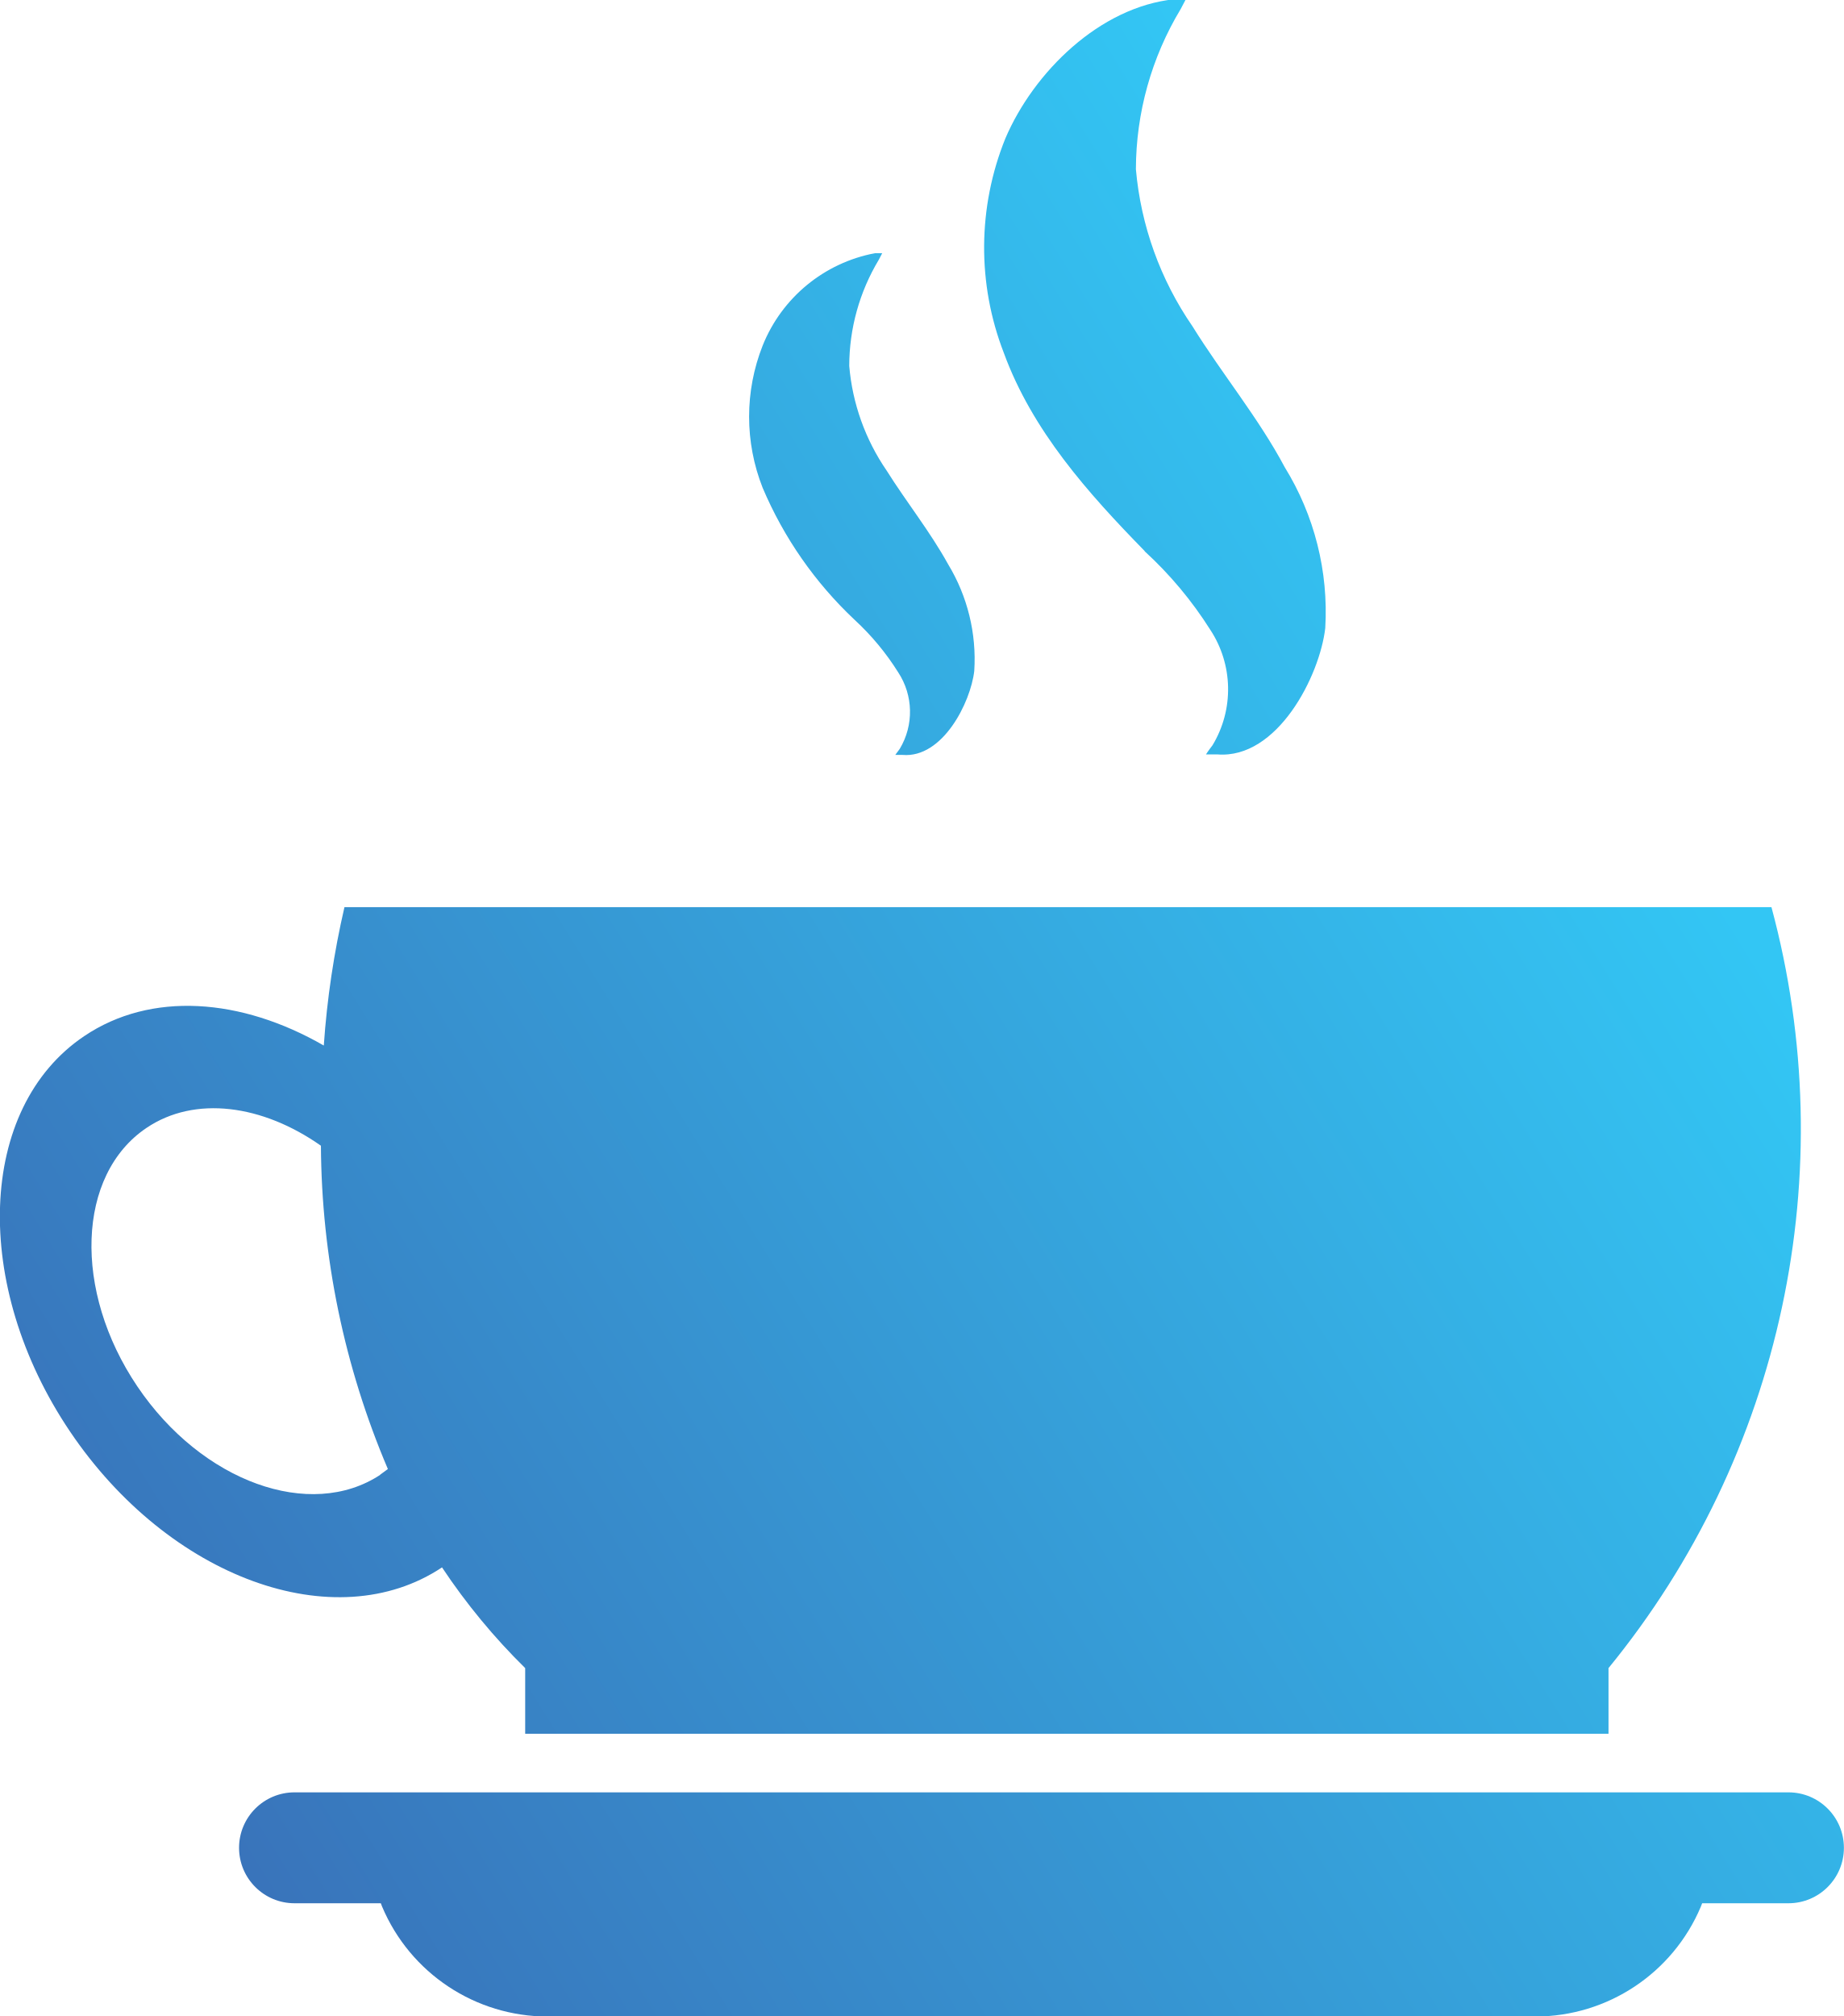
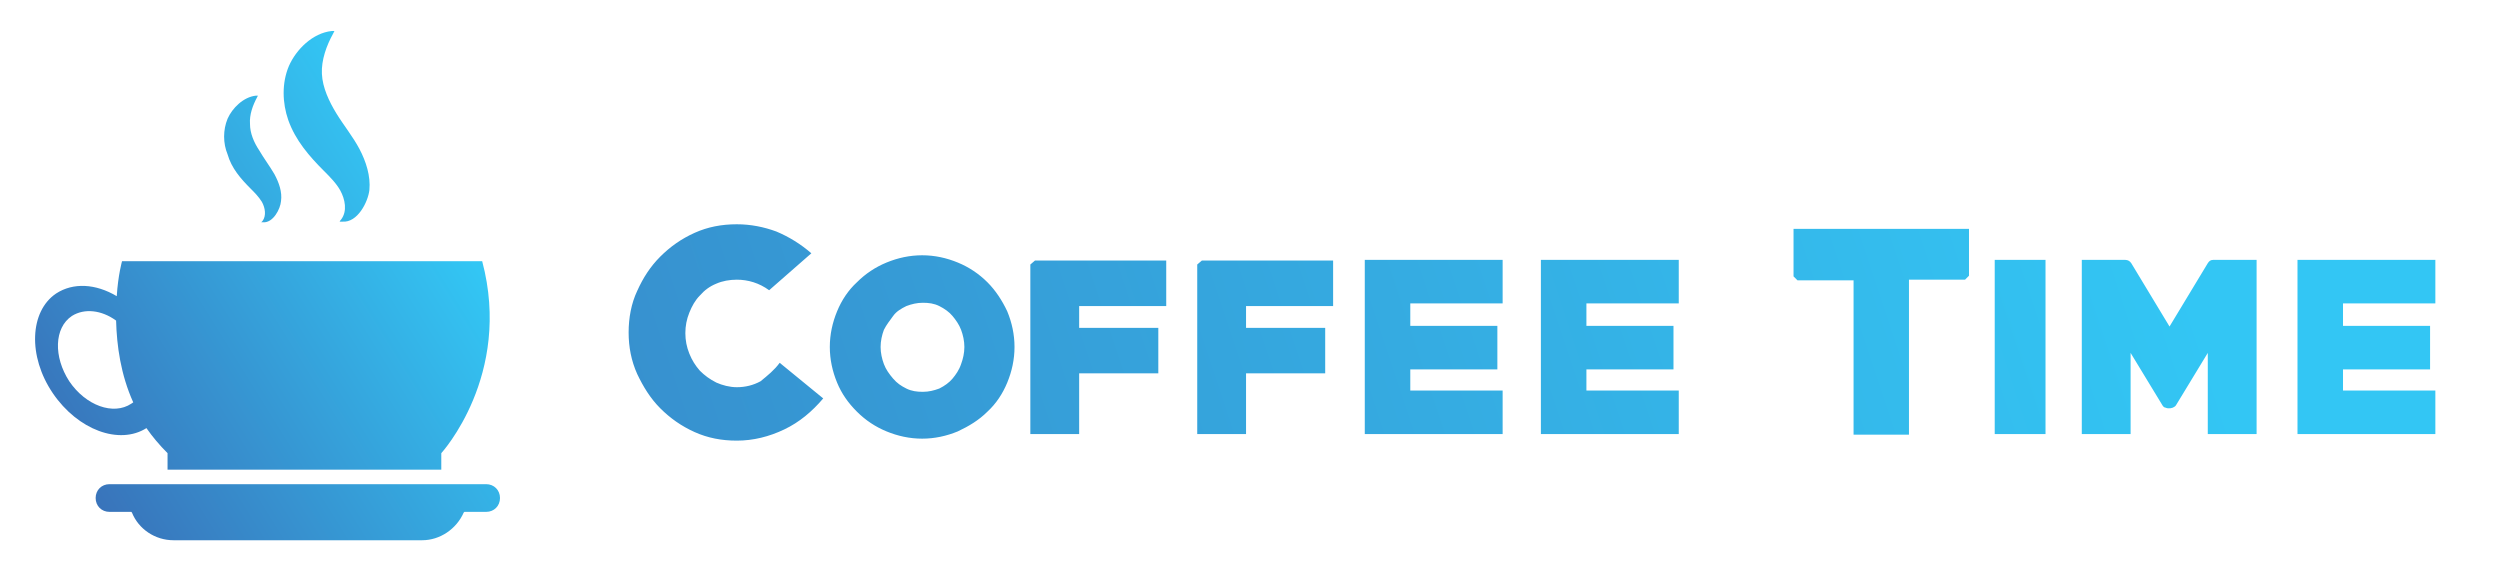
- <svg xmlns="http://www.w3.org/2000/svg" id="Layer_1" data-name="Layer 1" viewBox="0 0 70.5 77.07">
-   <defs>
-     <style>.cls-1{fill:url(#linear-gradient);}</style>
-     <linearGradient id="linear-gradient" x1="363.56" y1="175.05" x2="269.47" y2="233.46" gradientUnits="userSpaceOnUse">
-       <stop offset="0.16" stop-color="#33c6f4" />
-       <stop offset="1" stop-color="#3b55a5" />
-     </linearGradient>
-   </defs>
-   <path class="cls-1" d="M354.82,223.5a2.12,2.12,0,0,1-2.12,2.12h-3.3l-.05.13a6.87,6.87,0,0,1-6.33,4.2H305.26a6.87,6.87,0,0,1-6.33-4.2l-.05-.13h-3.3a2.12,2.12,0,1,1,0-4.24H352.7A2.12,2.12,0,0,1,354.82,223.5ZM287,207.59c-3.78-5.6-3.54-12.38.54-15.12,2.55-1.72,6-1.46,9.16.36a33.63,33.63,0,0,1,.79-5.29h54.56a32.56,32.56,0,0,1-6.23,29.09v2.51H304.4v-2.51a24.16,24.16,0,0,1-3.18-3.85C297.13,215.5,290.78,213.19,287,207.59Zm11.85,1.65.3-.22a32,32,0,0,1-2.56-12.36c-2.23-1.57-4.82-1.93-6.67-.68-2.66,1.79-2.82,6.22-.35,9.88S296.19,211,298.86,209.24Zm29.23-35.31a14.74,14.74,0,0,1,2.51,3,4.14,4.14,0,0,1,.09,4.42c-.17.22-.25.35-.25.35h.43c2.3.19,3.92-3,4.13-4.83a10.52,10.52,0,0,0-1.55-6.15c-1-1.88-2.4-3.57-3.53-5.39a12.51,12.51,0,0,1-2.16-6,11.9,11.9,0,0,1,1.71-6.12l.2-.38-.43,0c-2.86.29-5.39,2.79-6.47,5.32a11.13,11.13,0,0,0-.06,8.2C323.79,169.33,325.92,171.71,328.09,173.93ZM317,176.56a9.78,9.78,0,0,1,1.66,2,2.75,2.75,0,0,1,.06,2.93l-.17.23h.28c1.53.13,2.6-2,2.74-3.21a7,7,0,0,0-1-4.08c-.69-1.25-1.59-2.37-2.35-3.58a8.3,8.3,0,0,1-1.43-4,7.9,7.9,0,0,1,1.13-4.06l.13-.25-.28,0a5.78,5.78,0,0,0-4.29,3.53,7.39,7.39,0,0,0,0,5.44A14.9,14.9,0,0,0,317,176.56Z" transform="translate(-284.32 -152.86)" />
+ <svg xmlns="http://www.w3.org/2000/svg" version="1.1" id="Layer_1" x="0px" y="0px" viewBox="0 0 379 86" style="enable-background:new 0 0 379 86;" xml:space="preserve">
+   <style type="text/css">
+ 	.st0{fill:url(#SVGID_1_);}
+ 	.st1{fill:url(#SVGID_2_);}
+ </style>
+   <linearGradient id="SVGID_1_" gradientUnits="userSpaceOnUse" x1="84.563" y1="27.047" x2="-9.525" y2="85.46">
+     <stop offset="0.158" style="stop-color:#33C6F4" />
+     <stop offset="1" style="stop-color:#3B55A5" />
+   </linearGradient>
+   <path class="st0" d="M75.8,75.5c0,1.2-0.9,2.1-2.1,2.1h-3.3l-0.1,0.1c-1.1,2.5-3.6,4.2-6.3,4.2H26.3c-2.8,0-5.3-1.7-6.3-4.2  l-0.1-0.1h-3.3c-1.2,0-2.1-0.9-2.1-2.1c0-1.2,0.9-2.1,2.1-2.1h57.1C74.9,73.4,75.8,74.3,75.8,75.5z M8,59.6  C4.2,54,4.5,47.2,8.5,44.5c2.6-1.7,6-1.5,9.2,0.4c0.2-3.2,0.8-5.3,0.8-5.3h54.6c4.6,17.3-6.2,29.1-6.2,29.1v2.5H25.4v-2.5  c-1.2-1.2-2.3-2.5-3.2-3.8C18.1,67.5,11.8,65.2,8,59.6z M19.9,61.2c0.1-0.1,0.2-0.1,0.3-0.2c-1.9-4.2-2.5-8.6-2.6-12.4  c-2.2-1.6-4.8-1.9-6.7-0.7c-2.7,1.8-2.8,6.2-0.4,9.9C13,61.5,17.2,63,19.9,61.2z M49.1,25.9c0.9,0.9,1.9,1.9,2.5,3  c0.7,1.3,1.1,3.1,0.1,4.4c-0.2,0.2-0.2,0.3-0.2,0.3s0.2,0,0.4,0c2.3,0.2,3.9-3,4.1-4.8c0.2-2.1-0.5-4.3-1.5-6.2  c-1-1.9-2.4-3.6-3.5-5.4c-1.1-1.8-2.1-3.9-2.2-6c-0.1-2.1,0.7-4.3,1.7-6.1c0.1-0.2,0.2-0.4,0.2-0.4s-0.1,0-0.4,0  c-2.9,0.3-5.4,2.8-6.5,5.3c-1.1,2.6-1,5.6-0.1,8.2C44.8,21.3,46.9,23.7,49.1,25.9z M38,28.6c0.6,0.6,1.2,1.2,1.7,2  c0.5,0.9,0.7,2.1,0.1,2.9c-0.1,0.1-0.2,0.2-0.2,0.2s0.1,0,0.3,0c1.5,0.1,2.6-2,2.7-3.2c0.2-1.4-0.3-2.8-1-4.1  c-0.7-1.2-1.6-2.4-2.3-3.6c-0.8-1.2-1.4-2.6-1.4-4c-0.1-1.4,0.4-2.8,1.1-4.1c0.1-0.2,0.1-0.2,0.1-0.2s-0.1,0-0.3,0  c-1.9,0.2-3.6,1.9-4.3,3.5c-0.7,1.7-0.7,3.7,0,5.4C35.1,25.5,36.5,27.1,38,28.6z" />
+   <linearGradient id="SVGID_2_" gradientUnits="userSpaceOnUse" x1="412.113" y1="-7.615" x2="-138.887" y2="175.385">
+     <stop offset="0.158" style="stop-color:#33C6F4" />
+     <stop offset="1" style="stop-color:#3B55A5" />
+   </linearGradient>
+   <path class="st1" d="M118.2,55l6.6,5.4c-1.7,2-3.6,3.6-5.9,4.7c-2.3,1.1-4.7,1.7-7.2,1.7c-2.3,0-4.4-0.4-6.4-1.3  c-2-0.9-3.7-2.1-5.2-3.6c-1.5-1.5-2.6-3.3-3.5-5.2c-0.9-2-1.3-4.1-1.3-6.3c0-2.2,0.4-4.4,1.3-6.3c0.9-2,2-3.7,3.5-5.2  c1.5-1.5,3.2-2.7,5.2-3.6c2-0.9,4.1-1.3,6.4-1.3c2.1,0,4.1,0.4,6,1.1c1.9,0.8,3.7,1.9,5.3,3.3l-6.4,5.6c-1.5-1.1-3.2-1.6-4.9-1.6  c-1.1,0-2.2,0.2-3.1,0.6c-1,0.4-1.8,1-2.5,1.8c-0.7,0.7-1.2,1.6-1.6,2.6c-0.4,1-0.6,2-0.6,3.1c0,1.1,0.2,2.1,0.6,3.1  c0.4,1,0.9,1.8,1.6,2.6c0.7,0.7,1.5,1.3,2.5,1.8c0.9,0.4,2,0.7,3.1,0.7c1.3,0,2.5-0.3,3.6-0.9C116.4,56.9,117.4,56.1,118.2,55z   M152.7,47.2c0.7,1.7,1.1,3.5,1.1,5.4s-0.4,3.7-1.1,5.4c-0.7,1.7-1.7,3.2-3,4.4c-1.3,1.3-2.8,2.2-4.5,3c-1.7,0.7-3.5,1.1-5.4,1.1  c-1.9,0-3.7-0.4-5.4-1.1c-1.7-0.7-3.2-1.7-4.5-3c-1.3-1.3-2.3-2.7-3-4.4c-0.7-1.7-1.1-3.5-1.1-5.4s0.4-3.7,1.1-5.4  c0.7-1.7,1.7-3.2,3-4.4c1.3-1.3,2.8-2.3,4.5-3c1.7-0.7,3.5-1.1,5.4-1.1c1.9,0,3.7,0.4,5.4,1.1c1.7,0.7,3.2,1.7,4.5,3  C150.9,44,151.9,45.5,152.7,47.2z M146.2,52.6c0-0.9-0.2-1.8-0.5-2.6c-0.3-0.8-0.8-1.5-1.3-2.1s-1.2-1.1-2-1.5  c-0.8-0.4-1.6-0.5-2.5-0.5c-0.9,0-1.7,0.2-2.5,0.5c-0.8,0.4-1.5,0.8-2,1.5s-1,1.3-1.4,2.1c-0.3,0.8-0.5,1.7-0.5,2.6s0.2,1.8,0.5,2.6  c0.3,0.8,0.8,1.5,1.4,2.2s1.2,1.1,2,1.5c0.8,0.4,1.6,0.5,2.5,0.5c0.9,0,1.7-0.2,2.5-0.5c0.8-0.4,1.5-0.9,2-1.5s1-1.3,1.3-2.2  C146,54.4,146.2,53.5,146.2,52.6z M156.2,40.1v25.7h7.4v-9.2h12v-6.9h-12v-3.3h13.2v-6.9h-19.9L156.2,40.1z M181.5,40.1v25.7h7.4  v-9.2h12v-6.9h-12v-3.3h13.2v-6.9h-19.9L181.5,40.1z M206.9,65.8h20.9v-6.6h-14v-3.2H227v-6.6h-13.2V46h14v-6.6h-20.9V65.8z   M233.6,65.8h20.9v-6.6h-14v-3.2h13.2v-6.6h-13.2V46h14v-6.6h-20.9V65.8z M271.9,41.9l0.6,0.6h8.5v23.4h8.4V42.4h8.5l0.6-0.6v-7.1  h-26.6V41.9z M302.4,65.8h7.7V39.4h-7.7V65.8z M334.7,39.9l-5.8,9.6l-5.8-9.6c-0.2-0.3-0.5-0.5-0.9-0.5h-6.6v26.4h7.4V53.5l4.8,7.9  c0.1,0.2,0.3,0.4,0.5,0.4c0.2,0.1,0.4,0.1,0.5,0.1c0.2,0,0.3,0,0.6-0.1c0.2-0.1,0.4-0.2,0.5-0.4l4.8-7.9v12.3h7.4V39.4h-6.6  C335.1,39.4,334.9,39.6,334.7,39.9z M369.2,46v-6.6h-20.9v26.4h20.9v-6.6h-14v-3.2h13.2v-6.6h-13.2V46H369.2z" />
</svg>
